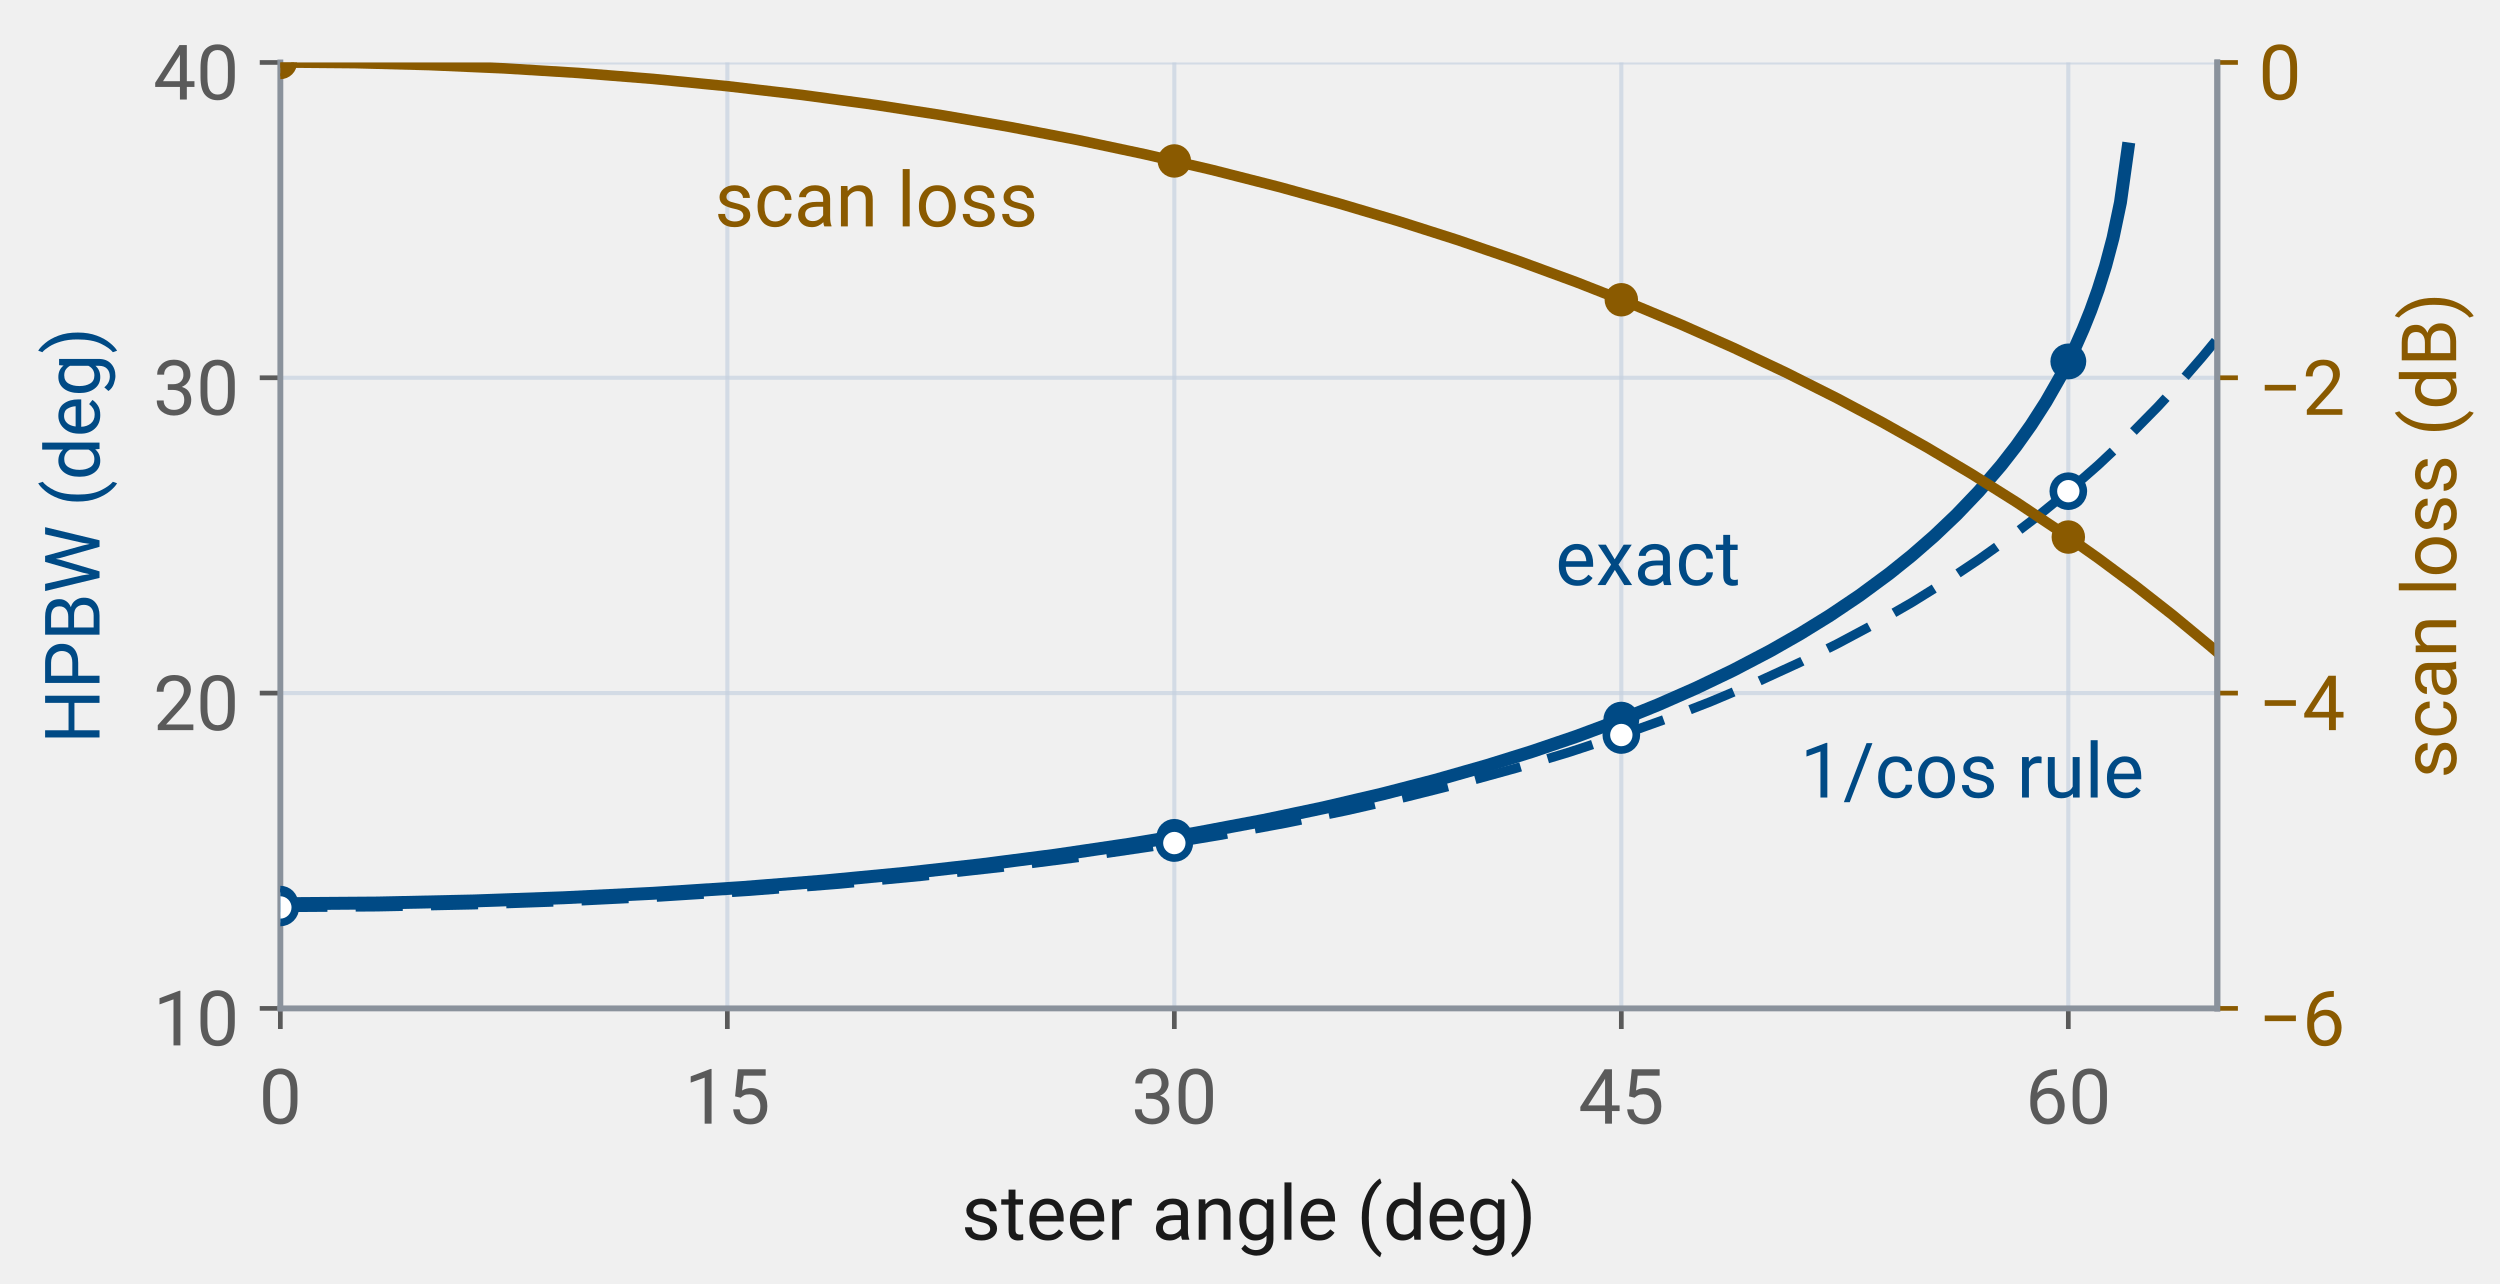
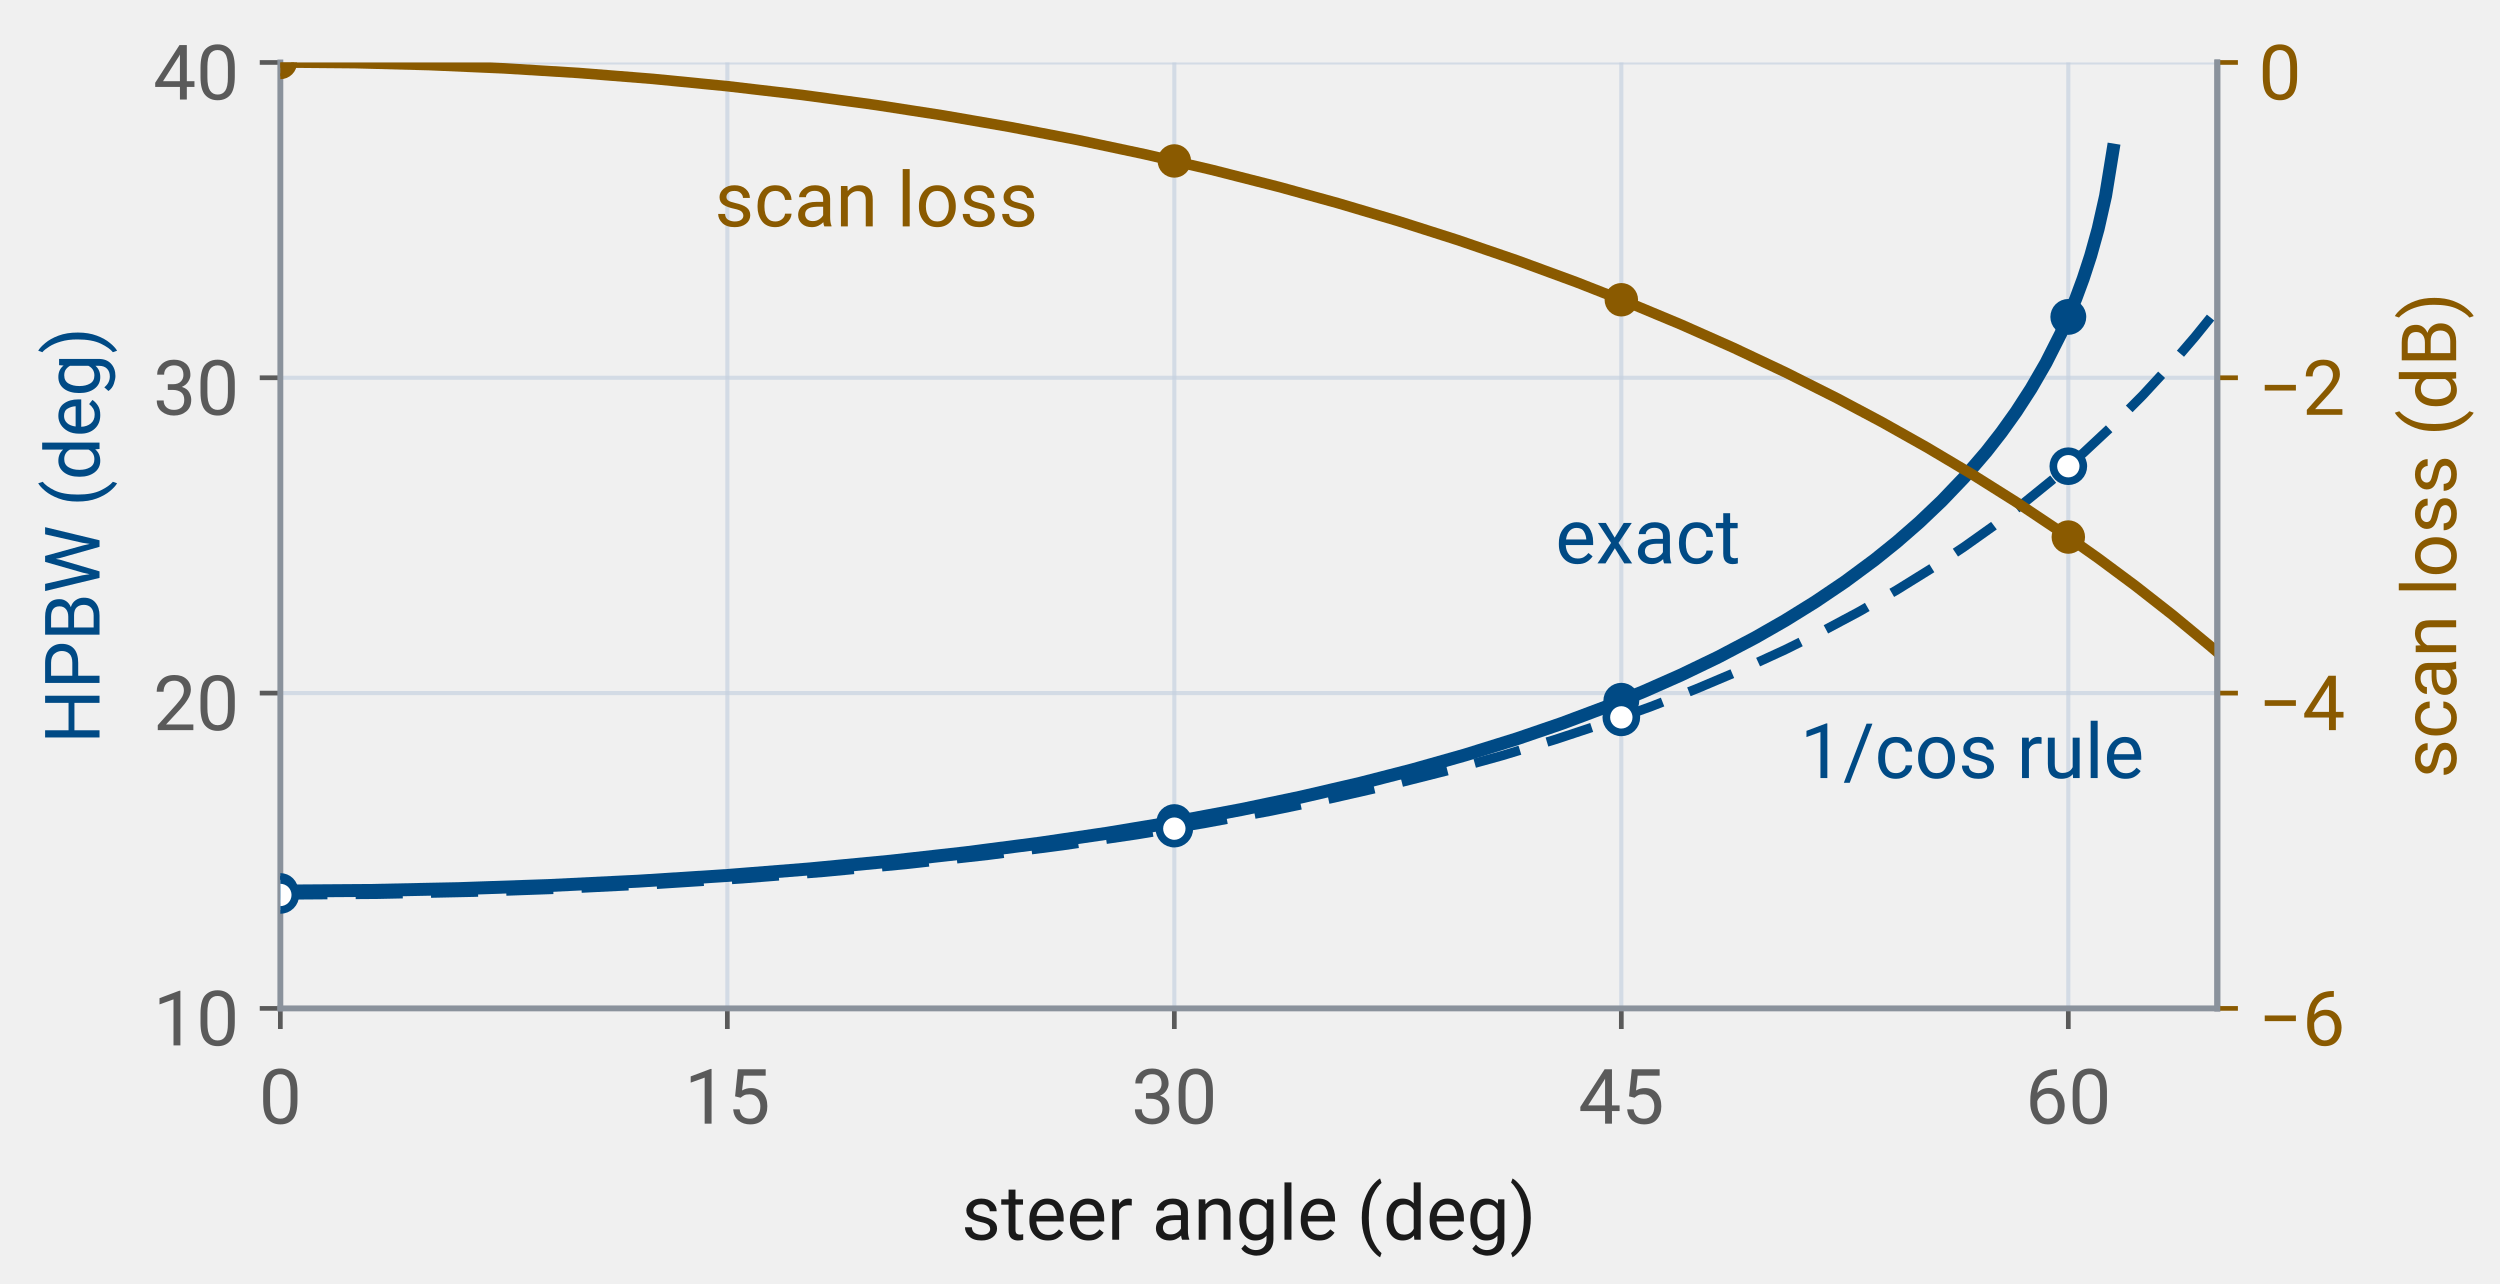
<svg xmlns="http://www.w3.org/2000/svg" xmlns:xlink="http://www.w3.org/1999/xlink" width="424.916pt" height="218.172pt" viewBox="0 0 424.916 218.172" version="1.1">
  <defs>
    <style type="text/css">*{stroke-linejoin: round; stroke-linecap: butt}</style>
  </defs>
  <g id="figure_1">
    <g id="patch_1">
      <path d="M 0 218.172  L 424.916 218.172  L 424.916 0  L 0 0  L 0 218.172  z " style="fill: none" />
    </g>
    <g id="axes_1">
      <g id="patch_2">
        <path d="M 47.649 171.393  L 376.869 171.393  L 376.869 10.617  L 47.649 10.617  L 47.649 171.393  z " style="fill: none" />
      </g>
      <g id="matplotlib.axis_1">
        <g id="xtick_1">
          <g id="line2d_1">
            <path d="M 47.649 171.393  L 47.649 10.617  " clip-path="url(#p3b2136b4ee)" style="fill: none; stroke: #c7d2e0; stroke-opacity: 0.7; stroke-width: 0.7; stroke-linecap: square" />
          </g>
          <g id="line2d_2">
            <defs>
              <path id="m032247daa6" d="M 0 0  L 0 3.5  " style="stroke: #5a5a5a; stroke-width: 0.8" />
            </defs>
            <g>
              <use xlink:href="#m032247daa6" x="47.649" y="171.393" style="fill: #5a5a5a; stroke: #5a5a5a; stroke-width: 0.8" />
            </g>
          </g>
          <g id="text_1">
            <text style="font-size: 13px; font-family:'Source Sans Pro', 'Segoe UI', Roboto, Helvetica, Arial, sans-serif; text-anchor: middle; fill: #5a5a5a" x="47.649" y="190.987" transform="rotate(-0 47.64887 190.9866)">0</text>
          </g>
        </g>
        <g id="xtick_2">
          <g id="line2d_3">
            <path d="M 123.623 171.393  L 123.623 10.617  " clip-path="url(#p3b2136b4ee)" style="fill: none; stroke: #c7d2e0; stroke-opacity: 0.7; stroke-width: 0.7; stroke-linecap: square" />
          </g>
          <g id="line2d_4">
            <g>
              <use xlink:href="#m032247daa6" x="123.623" y="171.393" style="fill: #5a5a5a; stroke: #5a5a5a; stroke-width: 0.8" />
            </g>
          </g>
          <g id="text_2">
            <text style="font-size: 13px; font-family:'Source Sans Pro', 'Segoe UI', Roboto, Helvetica, Arial, sans-serif; text-anchor: middle; fill: #5a5a5a" x="123.623" y="190.987" transform="rotate(-0 123.6227 190.9866)">15</text>
          </g>
        </g>
        <g id="xtick_3">
          <g id="line2d_5">
            <path d="M 199.597 171.393  L 199.597 10.617  " clip-path="url(#p3b2136b4ee)" style="fill: none; stroke: #c7d2e0; stroke-opacity: 0.7; stroke-width: 0.7; stroke-linecap: square" />
          </g>
          <g id="line2d_6">
            <g>
              <use xlink:href="#m032247daa6" x="199.597" y="171.393" style="fill: #5a5a5a; stroke: #5a5a5a; stroke-width: 0.8" />
            </g>
          </g>
          <g id="text_3">
            <text style="font-size: 13px; font-family:'Source Sans Pro', 'Segoe UI', Roboto, Helvetica, Arial, sans-serif; text-anchor: middle; fill: #5a5a5a" x="199.597" y="190.987" transform="rotate(-0 199.5966 190.9866)">30</text>
          </g>
        </g>
        <g id="xtick_4">
          <g id="line2d_7">
            <path d="M 275.57 171.393  L 275.57 10.617  " clip-path="url(#p3b2136b4ee)" style="fill: none; stroke: #c7d2e0; stroke-opacity: 0.7; stroke-width: 0.7; stroke-linecap: square" />
          </g>
          <g id="line2d_8">
            <g>
              <use xlink:href="#m032247daa6" x="275.57" y="171.393" style="fill: #5a5a5a; stroke: #5a5a5a; stroke-width: 0.8" />
            </g>
          </g>
          <g id="text_4">
            <text style="font-size: 13px; font-family:'Source Sans Pro', 'Segoe UI', Roboto, Helvetica, Arial, sans-serif; text-anchor: middle; fill: #5a5a5a" x="275.57" y="190.987" transform="rotate(-0 275.5704 190.9866)">45</text>
          </g>
        </g>
        <g id="xtick_5">
          <g id="line2d_9">
            <path d="M 351.544 171.393  L 351.544 10.617  " clip-path="url(#p3b2136b4ee)" style="fill: none; stroke: #c7d2e0; stroke-opacity: 0.7; stroke-width: 0.7; stroke-linecap: square" />
          </g>
          <g id="line2d_10">
            <g>
              <use xlink:href="#m032247daa6" x="351.544" y="171.393" style="fill: #5a5a5a; stroke: #5a5a5a; stroke-width: 0.8" />
            </g>
          </g>
          <g id="text_5">
            <text style="font-size: 13px; font-family:'Source Sans Pro', 'Segoe UI', Roboto, Helvetica, Arial, sans-serif; text-anchor: middle; fill: #5a5a5a" x="351.544" y="190.987" transform="rotate(-0 351.5443 190.9866)">60</text>
          </g>
        </g>
        <g id="text_6">
          <text style="font-size: 13px; font-family:'Source Sans Pro', 'Segoe UI', Roboto, Helvetica, Arial, sans-serif; text-anchor: middle; fill: #1a1a1a" x="212.259" y="210.716" transform="rotate(-0 212.2589 210.7161)">steer angle (deg)</text>
        </g>
      </g>
      <g id="matplotlib.axis_2">
        <g id="ytick_1">
          <g id="line2d_11">
            <path d="M 47.649 171.393  L 376.869 171.393  " clip-path="url(#p3b2136b4ee)" style="fill: none; stroke: #c7d2e0; stroke-opacity: 0.7; stroke-width: 0.7; stroke-linecap: square" />
          </g>
          <g id="line2d_12">
            <defs>
              <path id="m53c697907e" d="M 0 0  L -3.5 0  " style="stroke: #5a5a5a; stroke-width: 0.8" />
            </defs>
            <g>
              <use xlink:href="#m53c697907e" x="47.649" y="171.393" style="fill: #5a5a5a; stroke: #5a5a5a; stroke-width: 0.8" />
            </g>
          </g>
          <g id="text_7">
            <text style="font-size: 13px; font-family:'Source Sans Pro', 'Segoe UI', Roboto, Helvetica, Arial, sans-serif; text-anchor: end; fill: #5a5a5a" x="40.649" y="177.69" transform="rotate(-0 40.64887 177.6898)">10</text>
          </g>
        </g>
        <g id="ytick_2">
          <g id="line2d_13">
            <path d="M 47.649 117.801  L 376.869 117.801  " clip-path="url(#p3b2136b4ee)" style="fill: none; stroke: #c7d2e0; stroke-opacity: 0.7; stroke-width: 0.7; stroke-linecap: square" />
          </g>
          <g id="line2d_14">
            <g>
              <use xlink:href="#m53c697907e" x="47.649" y="117.801" style="fill: #5a5a5a; stroke: #5a5a5a; stroke-width: 0.8" />
            </g>
          </g>
          <g id="text_8">
            <text style="font-size: 13px; font-family:'Source Sans Pro', 'Segoe UI', Roboto, Helvetica, Arial, sans-serif; text-anchor: end; fill: #5a5a5a" x="40.649" y="124.098" transform="rotate(-0 40.64887 124.0978)">20</text>
          </g>
        </g>
        <g id="ytick_3">
          <g id="line2d_15">
            <path d="M 47.649 64.209  L 376.869 64.209  " clip-path="url(#p3b2136b4ee)" style="fill: none; stroke: #c7d2e0; stroke-opacity: 0.7; stroke-width: 0.7; stroke-linecap: square" />
          </g>
          <g id="line2d_16">
            <g>
              <use xlink:href="#m53c697907e" x="47.649" y="64.209" style="fill: #5a5a5a; stroke: #5a5a5a; stroke-width: 0.8" />
            </g>
          </g>
          <g id="text_9">
            <text style="font-size: 13px; font-family:'Source Sans Pro', 'Segoe UI', Roboto, Helvetica, Arial, sans-serif; text-anchor: end; fill: #5a5a5a" x="40.649" y="70.506" transform="rotate(-0 40.64887 70.50575)">30</text>
          </g>
        </g>
        <g id="ytick_4">
          <g id="line2d_17">
            <path d="M 47.649 10.617  L 376.869 10.617  " clip-path="url(#p3b2136b4ee)" style="fill: none; stroke: #c7d2e0; stroke-opacity: 0.7; stroke-width: 0.7; stroke-linecap: square" />
          </g>
          <g id="line2d_18">
            <g>
              <use xlink:href="#m53c697907e" x="47.649" y="10.617" style="fill: #5a5a5a; stroke: #5a5a5a; stroke-width: 0.8" />
            </g>
          </g>
          <g id="text_10">
            <text style="font-size: 13px; font-family:'Source Sans Pro', 'Segoe UI', Roboto, Helvetica, Arial, sans-serif; text-anchor: end; fill: #5a5a5a" x="40.649" y="16.914" transform="rotate(-0 40.64887 16.91375)">40</text>
          </g>
        </g>
        <g id="text_11">
          <text style="font-size: 13px; font-family:'Source Sans Pro', 'Segoe UI', Roboto, Helvetica, Arial, sans-serif; text-anchor: middle; fill: #004a85" x="16.914" y="91.005" transform="rotate(-90 16.91375 91.00487)">HPBW (deg)</text>
        </g>
      </g>
      <g id="patch_3">
        <path d="M 47.649 171.393  L 47.649 10.617  " style="fill: none; stroke: #8a929c; stroke-linejoin: miter; stroke-linecap: square" />
      </g>
      <g id="patch_4">
        <path d="M 376.869 171.393  L 376.869 10.617  " style="fill: none; stroke: #8a929c; stroke-linejoin: miter; stroke-linecap: square" />
      </g>
      <g id="patch_5">
        <path d="M 47.649 171.393  L 376.869 171.393  " style="fill: none; stroke: #8a929c; stroke-linejoin: miter; stroke-linecap: square" />
      </g>
      <g id="line2d_19">
-         <path d="M 47.649 153.602  L 64.11 153.485  L 80.571 153.131  L 95.766 152.59  L 110.96 151.834  L 126.155 150.852  L 140.084 149.74  L 154.012 148.408  L 166.675 146.991  L 179.337 145.359  L 191.999 143.488  L 203.395 141.579  L 214.791 139.431  L 224.921 137.297  L 235.051 134.924  L 243.915 132.63  L 252.778 130.104  L 260.376 127.733  L 267.973 125.147  L 275.57 122.318  L 281.902 119.75  L 288.233 116.965  L 294.564 113.934  L 300.895 110.619  L 305.96 107.732  L 311.025 104.603  L 316.09 101.195  L 321.155 97.458  L 324.953 94.403  L 328.752 91.091  L 332.551 87.477  L 336.349 83.5  L 340.148 79.073  L 342.681 75.814  L 345.213 72.249  L 347.746 68.305  L 350.278 63.877  L 352.81 58.798  L 354.077 55.932  L 355.343 52.778  L 356.609 49.252  L 357.875 45.22  L 359.142 40.442  L 360.408 34.395  L 361.674 25.314  L 361.674 25.314  " clip-path="url(#p3b2136b4ee)" style="fill: none; stroke: #004a85; stroke-width: 2.2; stroke-linecap: square" />
+         <path d="M 47.649 151.45  L 62.844 151.347  L 78.038 151.037  L 93.233 150.515  L 108.428 149.773  L 123.623 148.8  L 137.551 147.692  L 151.48 146.36  L 164.142 144.94  L 176.804 143.301  L 188.2 141.621  L 199.597 139.726  L 210.993 137.593  L 221.122 135.472  L 231.252 133.116  L 240.116 130.836  L 248.98 128.329  L 257.843 125.564  L 265.441 122.961  L 273.038 120.114  L 279.369 117.532  L 285.7 114.732  L 292.031 111.685  L 298.363 108.354  L 303.427 105.455  L 308.492 102.314  L 313.557 98.896  L 318.622 95.15  L 322.421 92.09  L 326.22 88.775  L 330.018 85.161  L 333.817 81.188  L 337.616 76.773  L 340.148 73.526  L 342.681 69.981  L 345.213 66.068  L 347.746 61.685  L 350.278 56.679  L 352.81 50.782  L 354.077 47.353  L 355.343 43.465  L 356.609 38.916  L 357.875 33.303  L 359.142 25.501  L 359.142 25.501  " clip-path="url(#p3b2136b4ee)" style="fill: none; stroke: #004a85; stroke-width: 2.2; stroke-linecap: square" />
      </g>
      <g id="line2d_20">
-         <path d="M 47.649 154.236  L 64.11 154.122  L 80.571 153.778  L 97.032 153.199  L 112.227 152.447  L 127.421 151.476  L 142.616 150.27  L 156.545 148.944  L 170.473 147.389  L 183.136 145.756  L 195.798 143.896  L 207.194 142.008  L 218.59 139.895  L 228.72 137.809  L 238.85 135.507  L 248.98 132.964  L 257.843 130.521  L 266.707 127.851  L 275.57 124.93  L 283.168 122.205  L 290.765 119.252  L 298.363 116.047  L 305.96 112.563  L 312.291 109.422  L 318.622 106.043  L 324.953 102.4  L 331.285 98.464  L 336.349 95.084  L 341.414 91.475  L 346.479 87.618  L 351.544 83.486  L 356.609 79.053  L 361.674 74.285  L 366.739 69.146  L 370.538 65.023  L 374.336 60.647  L 376.869 57.578  L 376.869 57.578  " clip-path="url(#p3b2136b4ee)" style="fill: none; stroke-dasharray: 8,4.8; stroke-dashoffset: 0; stroke: #004a85; stroke-width: 1.6" />
+         <path d="M 47.649 152.113  L 64.11 151.996  L 80.571 151.642  L 95.766 151.1  L 110.96 150.344  L 126.155 149.363  L 140.084 148.253  L 154.012 146.929  L 167.941 145.371  L 180.603 143.734  L 193.265 141.867  L 204.661 139.97  L 216.058 137.847  L 226.187 135.751  L 236.317 133.438  L 246.447 130.883  L 255.311 128.429  L 264.174 125.748  L 273.038 122.816  L 280.635 120.082  L 288.233 117.121  L 295.83 113.91  L 303.427 110.421  L 309.759 107.278  L 316.09 103.898  L 322.421 100.258  L 328.752 96.328  L 333.817 92.956  L 338.882 89.359  L 343.947 85.517  L 349.012 81.406  L 354.077 76.999  L 359.142 72.265  L 364.207 67.168  L 369.271 61.668  L 373.07 57.25  L 376.869 52.555  L 376.869 52.555  " clip-path="url(#p3b2136b4ee)" style="fill: none; stroke-dasharray: 8,4.8; stroke-dashoffset: 0; stroke: #004a85; stroke-width: 1.6" />
      </g>
      <g id="text_12">
-         <text style="font-size: 13px; font-family:'Source Sans Pro', 'Segoe UI', Roboto, Helvetica, Arial, sans-serif; text-anchor: end; fill: #004a85" x="295.83" y="99.444" transform="rotate(-0 295.8301 99.44426)">exact</text>
+         <text style="font-size: 13px; font-family:'Source Sans Pro', 'Segoe UI', Roboto, Helvetica, Arial, sans-serif; text-anchor: end; fill: #004a85" x="295.83" y="95.758" transform="rotate(-0 295.8301 95.75794)">exact</text>
      </g>
      <g id="text_13">
-         <text style="font-size: 13px; font-family:'Source Sans Pro', 'Segoe UI', Roboto, Helvetica, Arial, sans-serif; text-anchor: start; fill: #004a85" x="305.96" y="135.551" transform="rotate(-0 305.9599 135.551)">1/cos rule</text>
+         <text style="font-size: 13px; font-family:'Source Sans Pro', 'Segoe UI', Roboto, Helvetica, Arial, sans-serif; text-anchor: start; fill: #004a85" x="305.96" y="132.249" transform="rotate(-0 305.9599 132.249)">1/cos rule</text>
      </g>
      <g id="PathCollection_1">
        <defs>
          <path id="m8a0294a403" d="M 0 2.55  C 0.676 2.55 1.325 2.281 1.803 1.803  C 2.281 1.325 2.55 0.676 2.55 0  C 2.55 -0.676 2.281 -1.325 1.803 -1.803  C 1.325 -2.281 0.676 -2.55 0 -2.55  C -0.676 -2.55 -1.325 -2.281 -1.803 -1.803  C -2.281 -1.325 -2.55 -0.676 -2.55 0  C -2.55 0.676 -2.281 1.325 -1.803 1.803  C -1.325 2.281 -0.676 2.55 0 2.55  z " style="stroke: #004a85" />
        </defs>
        <g clip-path="url(#p3b2136b4ee)">
-           <use xlink:href="#m8a0294a403" x="47.649" y="153.602" style="fill: #004a85; stroke: #004a85" />
-           <use xlink:href="#m8a0294a403" x="199.597" y="142.241" style="fill: #004a85; stroke: #004a85" />
-           <use xlink:href="#m8a0294a403" x="275.57" y="122.318" style="fill: #004a85; stroke: #004a85" />
-           <use xlink:href="#m8a0294a403" x="351.544" y="61.433" style="fill: #004a85; stroke: #004a85" />
+           <use xlink:href="#m8a0294a403" x="47.649" y="151.45" style="fill: #004a85; stroke: #004a85" />
+           <use xlink:href="#m8a0294a403" x="199.597" y="139.726" style="fill: #004a85; stroke: #004a85" />
+           <use xlink:href="#m8a0294a403" x="275.57" y="119.106" style="fill: #004a85; stroke: #004a85" />
+           <use xlink:href="#m8a0294a403" x="351.544" y="53.865" style="fill: #004a85; stroke: #004a85" />
        </g>
      </g>
      <g id="PathCollection_2">
        <defs>
          <path id="m11d2a4a96f" d="M 0 2.55  C 0.676 2.55 1.325 2.281 1.803 1.803  C 2.281 1.325 2.55 0.676 2.55 0  C 2.55 -0.676 2.281 -1.325 1.803 -1.803  C 1.325 -2.281 0.676 -2.55 0 -2.55  C -0.676 -2.55 -1.325 -2.281 -1.803 -1.803  C -2.281 -1.325 -2.55 -0.676 -2.55 0  C -2.55 0.676 -2.281 1.325 -1.803 1.803  C -1.325 2.281 -0.676 2.55 0 2.55  z " style="stroke: #004a85; stroke-width: 1.3" />
        </defs>
        <g clip-path="url(#p3b2136b4ee)">
-           <use xlink:href="#m11d2a4a96f" x="47.649" y="154.236" style="fill: #ffffff; stroke: #004a85; stroke-width: 1.3" />
-           <use xlink:href="#m11d2a4a96f" x="199.597" y="143.291" style="fill: #ffffff; stroke: #004a85; stroke-width: 1.3" />
-           <use xlink:href="#m11d2a4a96f" x="275.57" y="124.93" style="fill: #ffffff; stroke: #004a85; stroke-width: 1.3" />
-           <use xlink:href="#m11d2a4a96f" x="351.544" y="83.486" style="fill: #ffffff; stroke: #004a85; stroke-width: 1.3" />
+           <use xlink:href="#m11d2a4a96f" x="47.649" y="152.113" style="fill: #ffffff; stroke: #004a85; stroke-width: 1.3" />
+           <use xlink:href="#m11d2a4a96f" x="199.597" y="140.84" style="fill: #ffffff; stroke: #004a85; stroke-width: 1.3" />
+           <use xlink:href="#m11d2a4a96f" x="275.57" y="121.929" style="fill: #ffffff; stroke: #004a85; stroke-width: 1.3" />
+           <use xlink:href="#m11d2a4a96f" x="351.544" y="79.241" style="fill: #ffffff; stroke: #004a85; stroke-width: 1.3" />
        </g>
      </g>
    </g>
    <g id="axes_2">
      <g id="matplotlib.axis_3">
        <g id="ytick_5">
          <g id="line2d_21">
            <defs>
              <path id="m70baebdb26" d="M 0 0  L 3.5 0  " style="stroke: #8a5a00; stroke-width: 0.8" />
            </defs>
            <g>
              <use xlink:href="#m70baebdb26" x="376.869" y="171.393" style="fill: #8a5a00; stroke: #8a5a00; stroke-width: 0.8" />
            </g>
          </g>
          <g id="text_14">
            <text style="font-size: 13px; font-family:'Source Sans Pro', 'Segoe UI', Roboto, Helvetica, Arial, sans-serif; text-anchor: start; fill: #8a5a00" x="383.869" y="177.69" transform="rotate(-0 383.8689 177.6898)">−6</text>
          </g>
        </g>
        <g id="ytick_6">
          <g id="line2d_22">
            <g>
              <use xlink:href="#m70baebdb26" x="376.869" y="117.801" style="fill: #8a5a00; stroke: #8a5a00; stroke-width: 0.8" />
            </g>
          </g>
          <g id="text_15">
            <text style="font-size: 13px; font-family:'Source Sans Pro', 'Segoe UI', Roboto, Helvetica, Arial, sans-serif; text-anchor: start; fill: #8a5a00" x="383.869" y="124.098" transform="rotate(-0 383.8689 124.0978)">−4</text>
          </g>
        </g>
        <g id="ytick_7">
          <g id="line2d_23">
            <g>
              <use xlink:href="#m70baebdb26" x="376.869" y="64.209" style="fill: #8a5a00; stroke: #8a5a00; stroke-width: 0.8" />
            </g>
          </g>
          <g id="text_16">
            <text style="font-size: 13px; font-family:'Source Sans Pro', 'Segoe UI', Roboto, Helvetica, Arial, sans-serif; text-anchor: start; fill: #8a5a00" x="383.869" y="70.506" transform="rotate(-0 383.8689 70.50575)">−2</text>
          </g>
        </g>
        <g id="ytick_8">
          <g id="line2d_24">
            <g>
              <use xlink:href="#m70baebdb26" x="376.869" y="10.617" style="fill: #8a5a00; stroke: #8a5a00; stroke-width: 0.8" />
            </g>
          </g>
          <g id="text_17">
            <text style="font-size: 13px; font-family:'Source Sans Pro', 'Segoe UI', Roboto, Helvetica, Arial, sans-serif; text-anchor: start; fill: #8a5a00" x="383.869" y="16.914" transform="rotate(-0 383.8689 16.91375)">0</text>
          </g>
        </g>
        <g id="text_18">
          <text style="font-size: 13px; font-family:'Source Sans Pro', 'Segoe UI', Roboto, Helvetica, Arial, sans-serif; text-anchor: middle; fill: #8a5a00" x="417.46" y="91.005" transform="rotate(-90 417.4601 91.00487)">scan loss (dB)</text>
        </g>
      </g>
      <g id="line2d_25">
        <path d="M 47.649 10.617  L 60.311 10.728  L 72.973 11.061  L 85.636 11.617  L 98.298 12.398  L 110.96 13.409  L 123.623 14.651  L 136.285 16.132  L 148.947 17.856  L 160.343 19.622  L 171.739 21.597  L 183.136 23.789  L 194.532 26.207  L 205.928 28.859  L 217.324 31.757  L 227.454 34.549  L 237.583 37.556  L 247.713 40.788  L 257.843 44.258  L 267.973 47.981  L 276.837 51.459  L 285.7 55.156  L 294.564 59.087  L 303.427 63.268  L 312.291 67.718  L 319.888 71.761  L 327.486 76.033  L 335.083 80.551  L 342.681 85.334  L 350.278 90.406  L 356.609 94.871  L 362.94 99.572  L 369.271 104.53  L 375.603 109.765  L 376.869 110.848  L 376.869 110.848  " clip-path="url(#p3b2136b4ee)" style="fill: none; stroke: #8a5a00; stroke-width: 1.8; stroke-linecap: square" />
      </g>
      <g id="patch_6">
        <path d="M 376.869 171.393  L 376.869 10.617  " style="fill: none; stroke: #8a929c; stroke-linejoin: miter; stroke-linecap: square" />
      </g>
      <g id="text_19">
        <text style="font-size: 13px; font-family:'Source Sans Pro', 'Segoe UI', Roboto, Helvetica, Arial, sans-serif; text-anchor: middle; fill: #8a5a00" x="148.947" y="38.488" transform="rotate(-0 148.9473 38.48815)">scan loss</text>
      </g>
      <g id="PathCollection_3">
        <defs>
          <path id="m69ca18cb30" d="M 0 2.345  C 0.622 2.345 1.219 2.098 1.658 1.658  C 2.098 1.219 2.345 0.622 2.345 0  C 2.345 -0.622 2.098 -1.219 1.658 -1.658  C 1.219 -2.098 0.622 -2.345 0 -2.345  C -0.622 -2.345 -1.219 -2.098 -1.658 -1.658  C -2.098 -1.219 -2.345 -0.622 -2.345 0  C -2.345 0.622 -2.098 1.219 -1.658 1.658  C -1.219 2.098 -0.622 2.345 0 2.345  z " style="stroke: #8a5a00" />
        </defs>
        <g clip-path="url(#p3b2136b4ee)">
          <use xlink:href="#m69ca18cb30" x="47.649" y="10.617" style="fill: #8a5a00; stroke: #8a5a00" />
          <use xlink:href="#m69ca18cb30" x="199.597" y="27.356" style="fill: #8a5a00; stroke: #8a5a00" />
          <use xlink:href="#m69ca18cb30" x="275.57" y="50.949" style="fill: #8a5a00; stroke: #8a5a00" />
          <use xlink:href="#m69ca18cb30" x="351.544" y="91.281" style="fill: #8a5a00; stroke: #8a5a00" />
        </g>
      </g>
    </g>
  </g>
  <defs>
    <clipPath id="p3b2136b4ee">
      <rect x="47.649" y="10.617" width="329.22" height="160.776" />
    </clipPath>
  </defs>
</svg>
